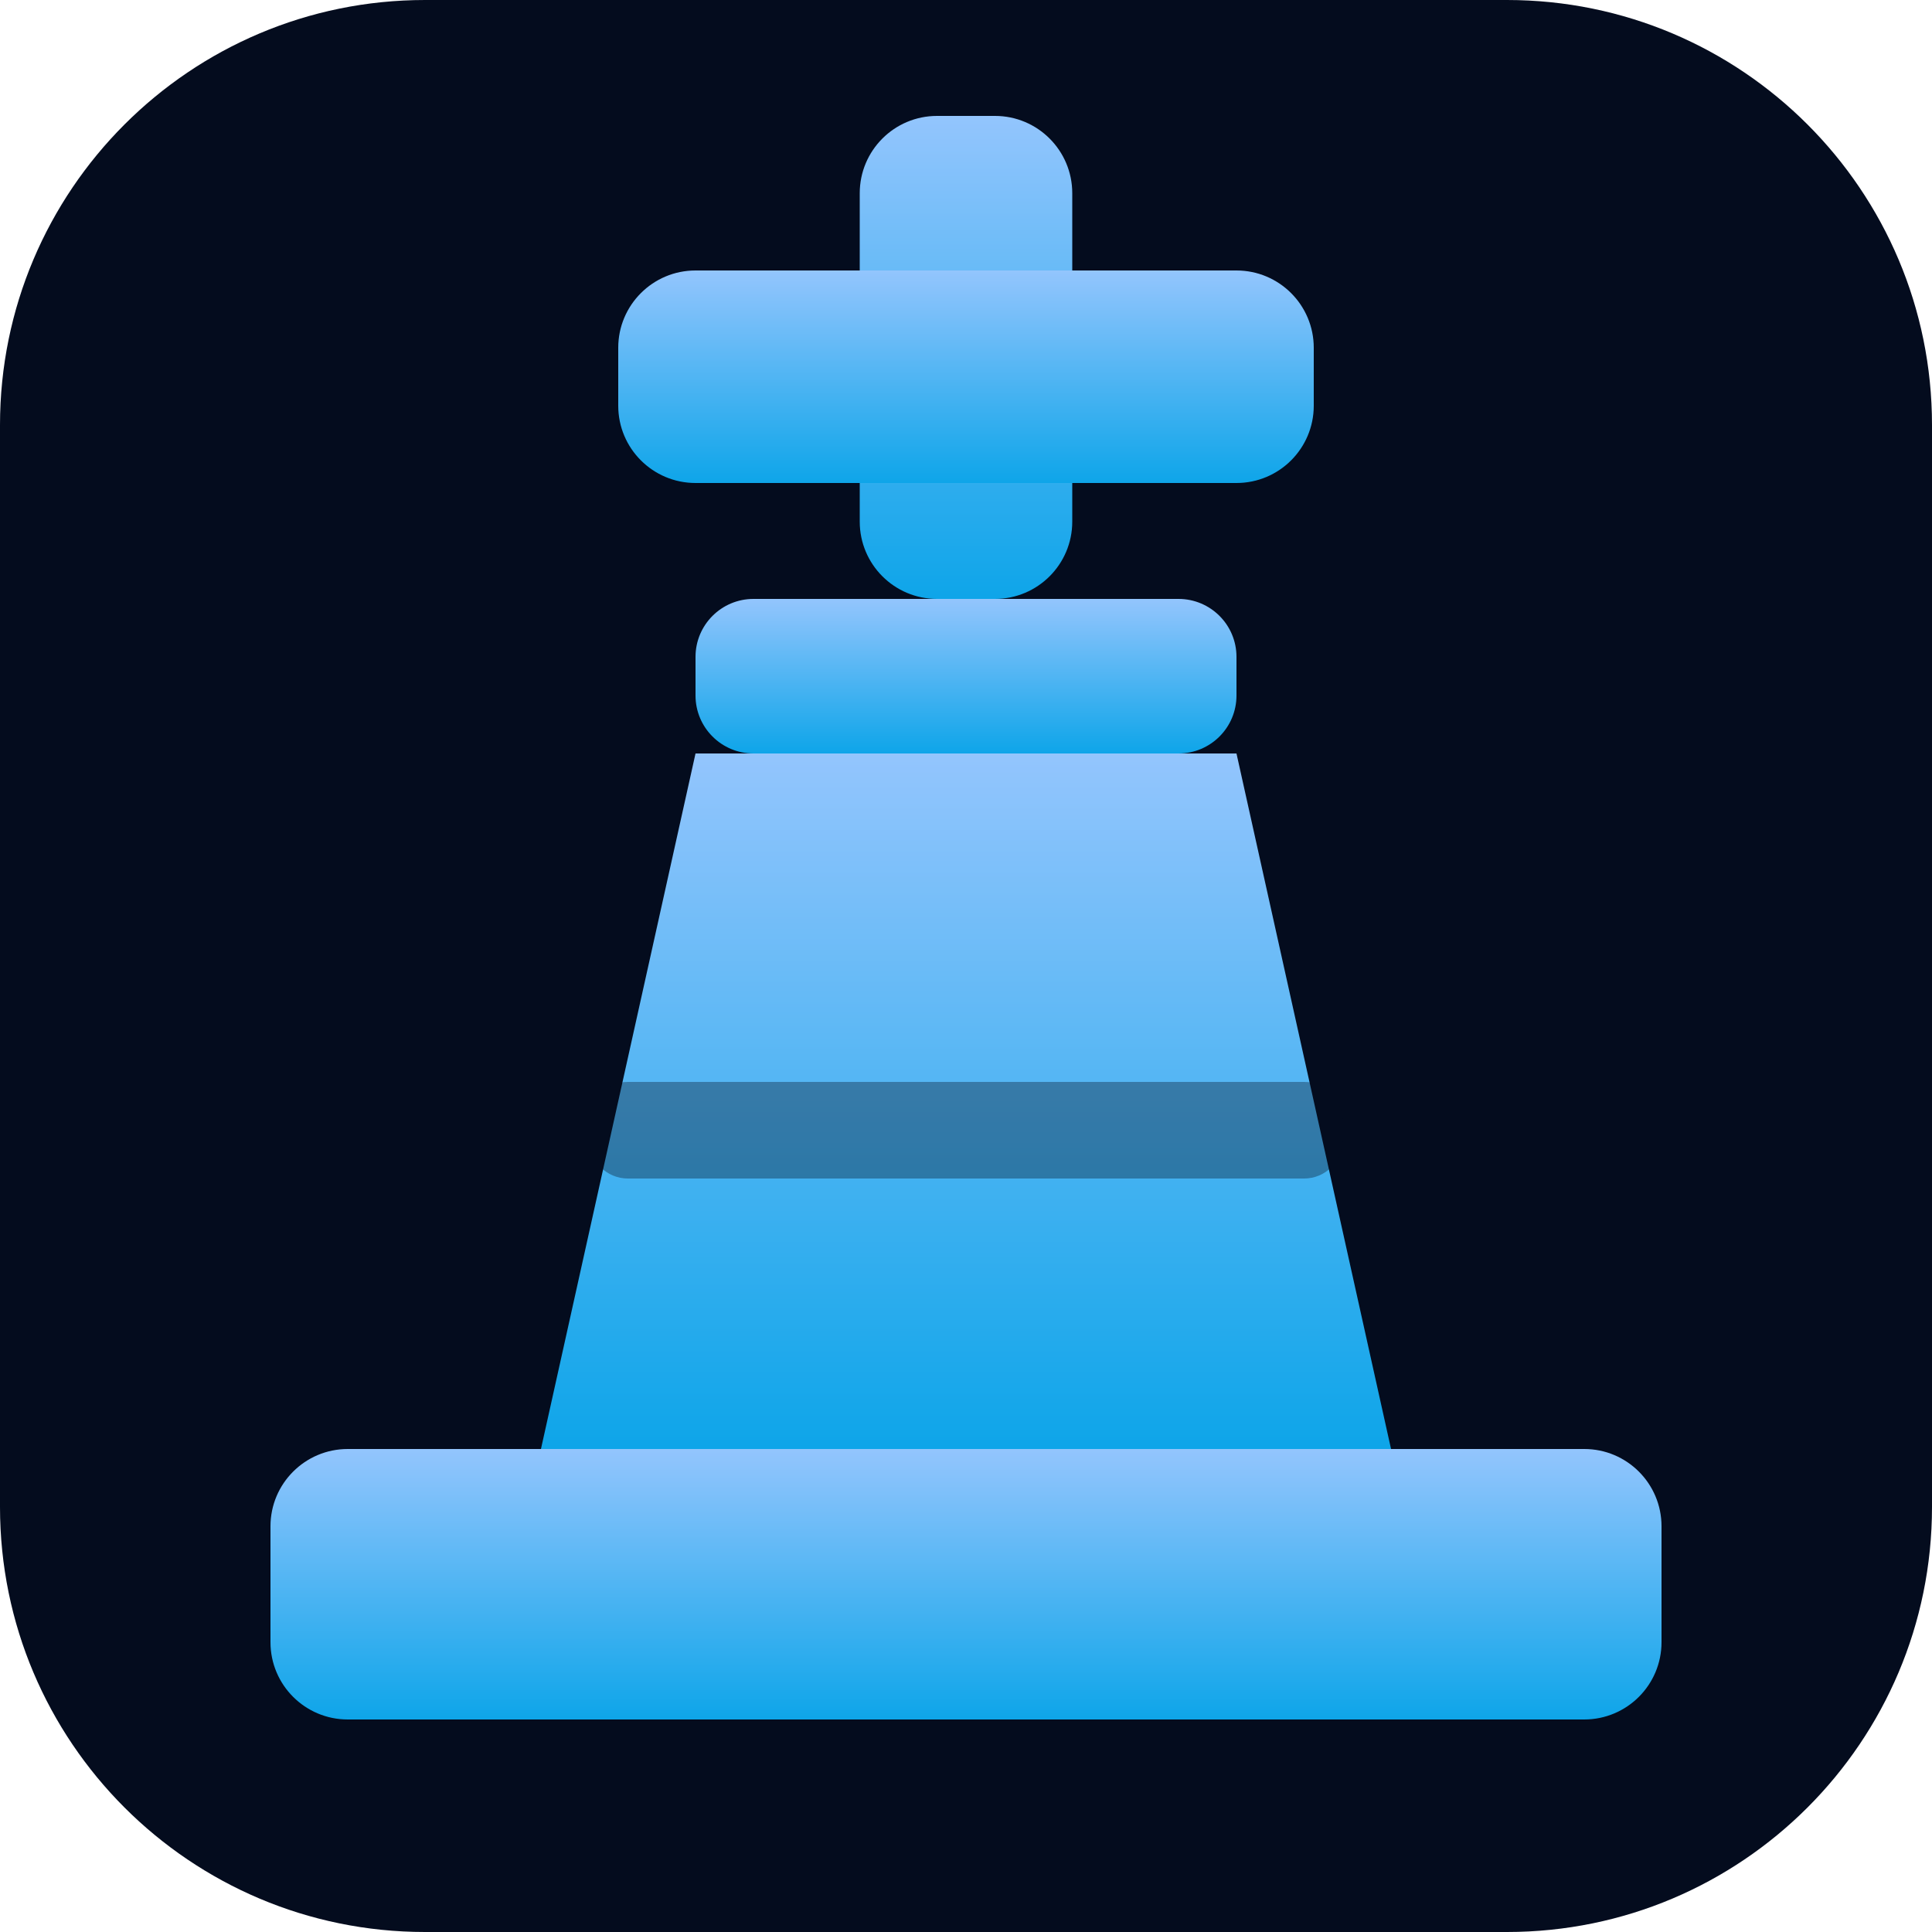
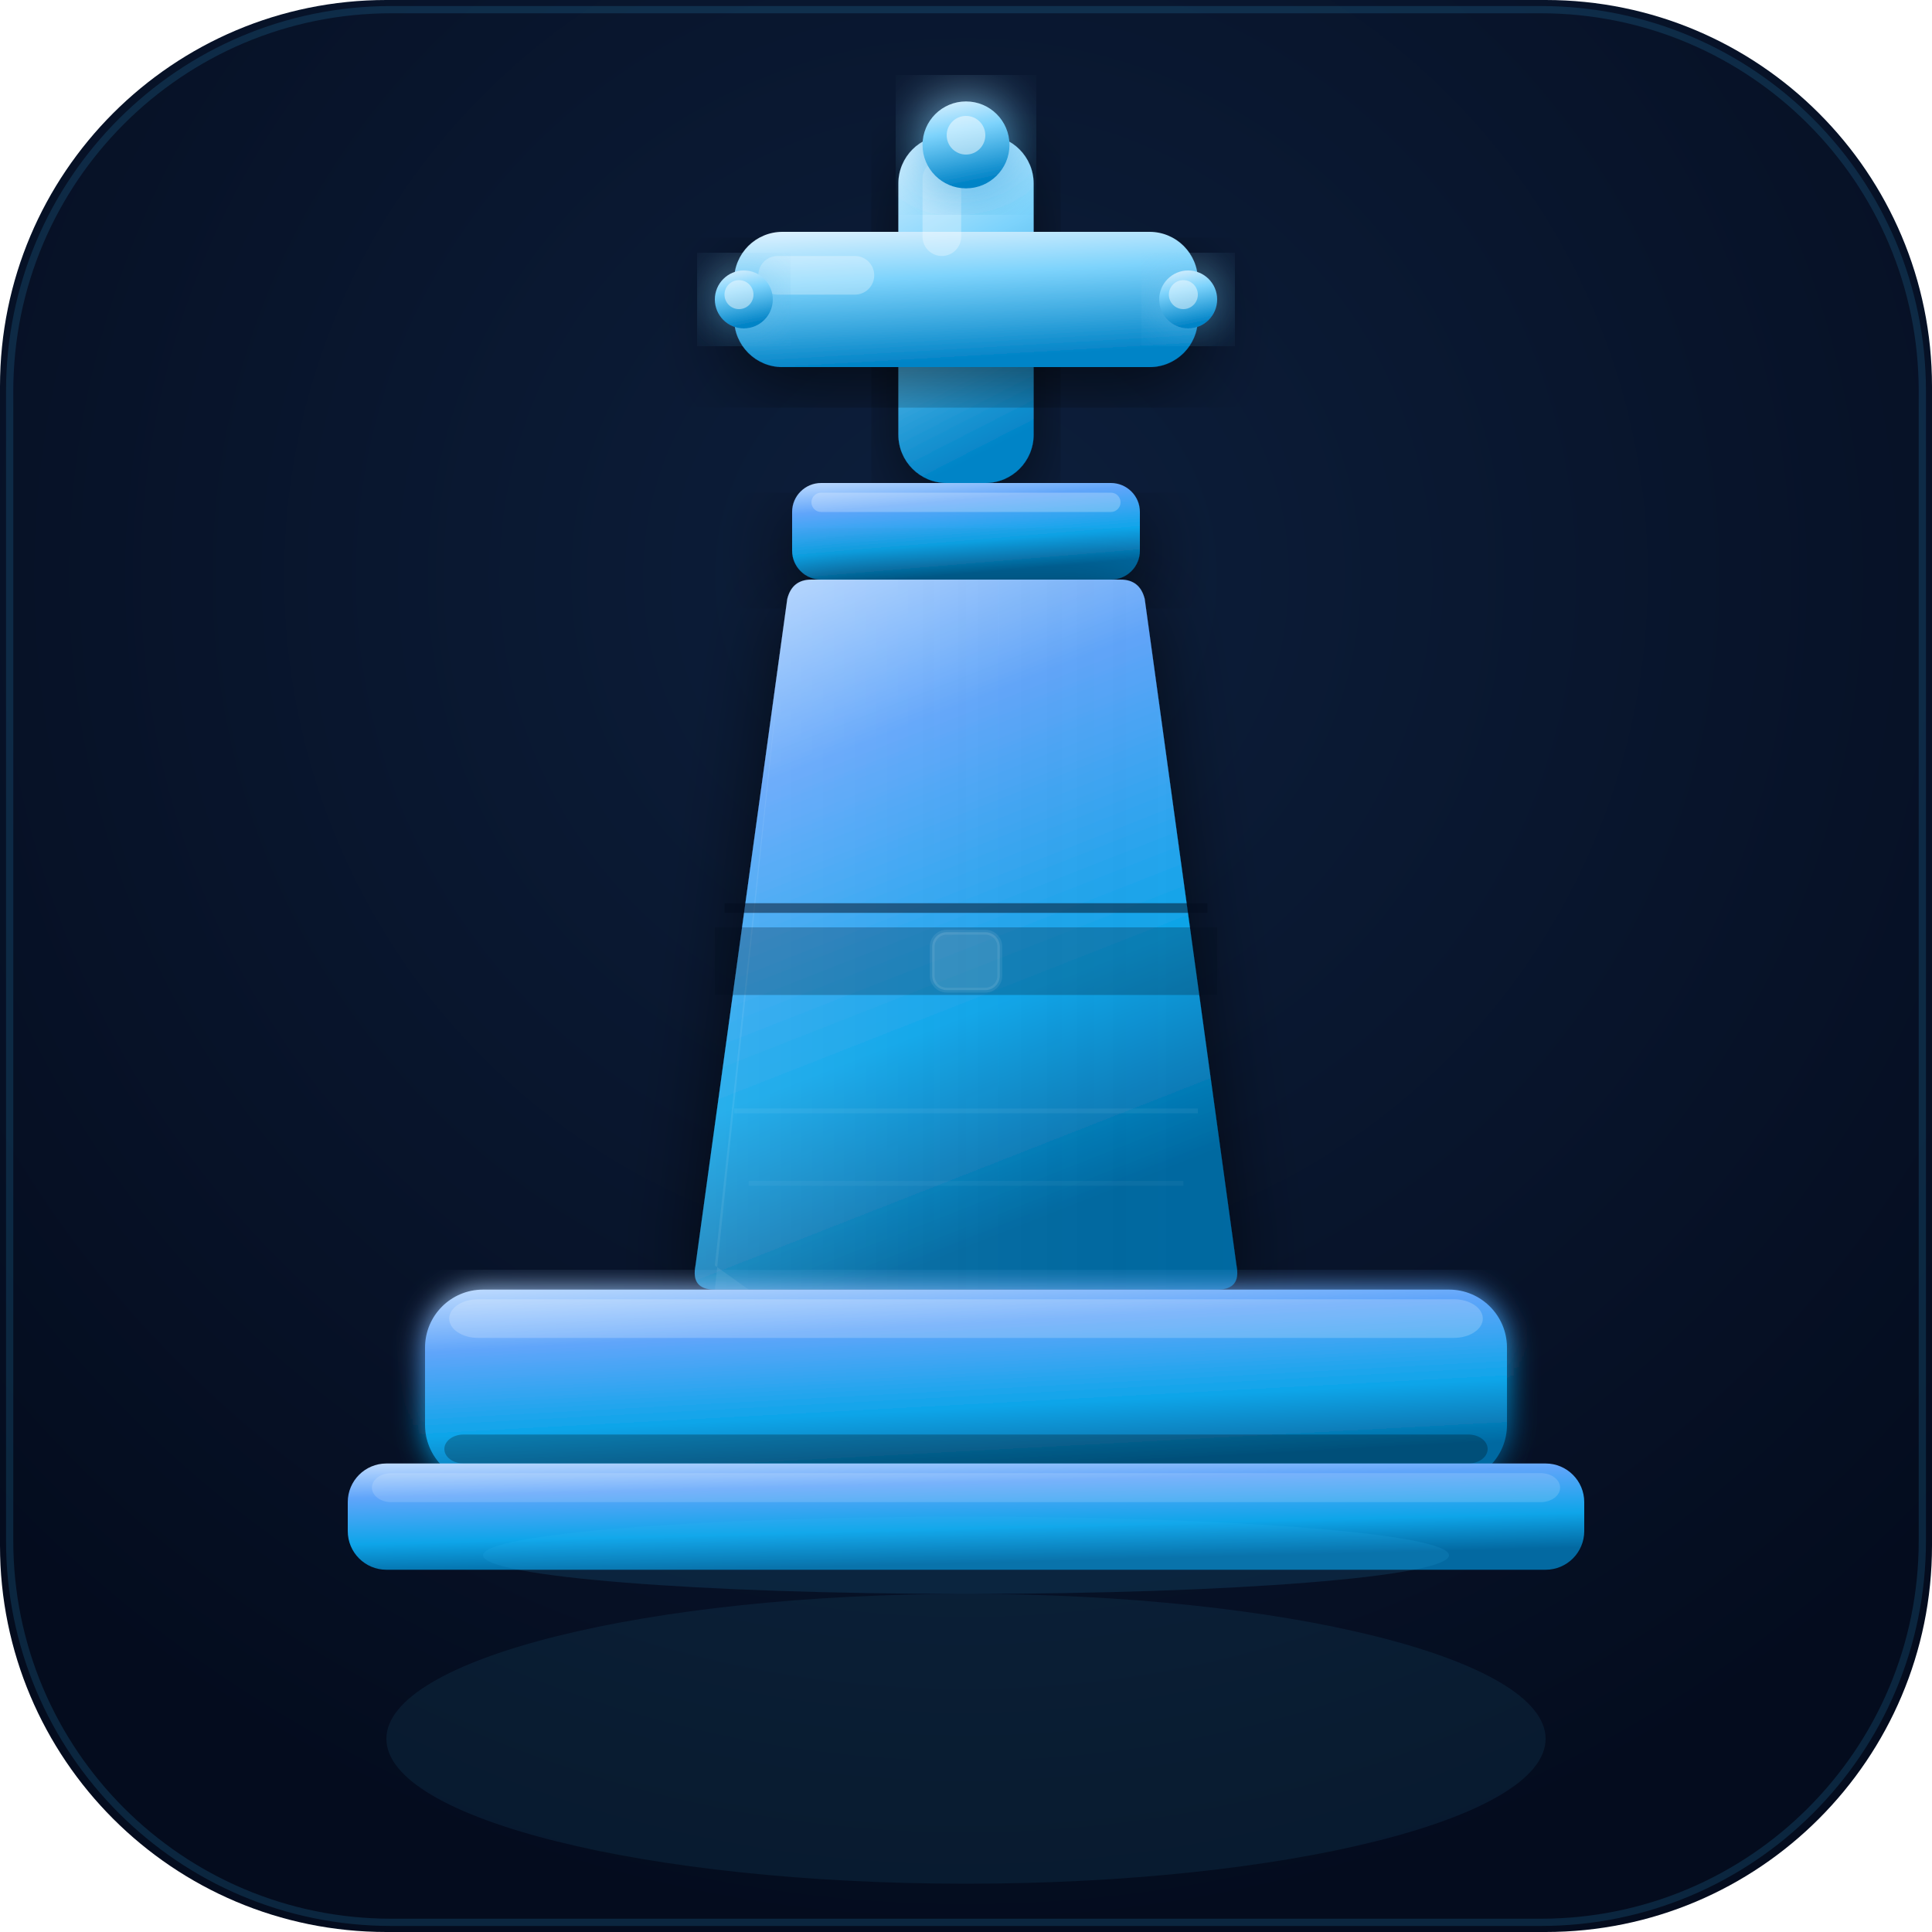
- <svg xmlns="http://www.w3.org/2000/svg" width="200" height="200" viewBox="0 0 200 200">
-   <rect width="200" height="200" rx="44" fill="#040c1e" />
+ <svg xmlns="http://www.w3.org/2000/svg" width="400" height="400" viewBox="0 0 400 400">
  <defs>
-     <linearGradient id="kg" x1="0" y1="0" x2="0" y2="1">
-       <stop offset="0%" stop-color="#93c5fd" />
-       <stop offset="100%" stop-color="#0ea5e9" />
+     <radialGradient id="bgGrad" cx="50%" cy="30%" r="70%">
+       <stop offset="0%" stop-color="#0d1f3c" />
+       <stop offset="100%" stop-color="#040c1e" />
+     </radialGradient>
+     <linearGradient id="mainGrad" x1="0" y1="0" x2="0.3" y2="1">
+       <stop offset="0%" stop-color="#bfdbfe" />
+       <stop offset="30%" stop-color="#60a5fa" />
+       <stop offset="70%" stop-color="#0ea5e9" />
+       <stop offset="100%" stop-color="#0369a1" />
    </linearGradient>
+     <linearGradient id="crossGrad" x1="0" y1="0" x2="0.2" y2="1">
+       <stop offset="0%" stop-color="#e0f2fe" />
+       <stop offset="40%" stop-color="#7dd3fc" />
+       <stop offset="100%" stop-color="#0284c7" />
+     </linearGradient>
+     <linearGradient id="sheenGrad" x1="0" y1="0" x2="1" y2="0">
+       <stop offset="0%" stop-color="rgba(255,255,255,0.12)" />
+       <stop offset="40%" stop-color="rgba(255,255,255,0.04)" />
+       <stop offset="100%" stop-color="rgba(0,0,0,0)" />
+     </linearGradient>
+     <filter id="glow" x="-30%" y="-30%" width="160%" height="160%">
+       <feGaussianBlur stdDeviation="6" result="blur" />
+       <feMerge>
+         <feMergeNode in="blur" />
+         <feMergeNode in="SourceGraphic" />
+       </feMerge>
+     </filter>
+     <filter id="shadow" x="-20%" y="-10%" width="140%" height="140%">
+       <feDropShadow dx="0" dy="4" stdDeviation="8" flood-color="rgba(0,0,0,0.6)" />
+     </filter>
+     <filter id="baseGlow">
+       <feGaussianBlur stdDeviation="3" result="blur" />
+       <feMerge>
+         <feMergeNode in="blur" />
+         <feMergeNode in="SourceGraphic" />
+       </feMerge>
+     </filter>
  </defs>
-   <rect x="89" y="12" width="22" height="50" rx="8" fill="url(#kg)" />
-   <rect x="64" y="28" width="72" height="22" rx="8" fill="url(#kg)" />
-   <rect x="72" y="62" width="56" height="16" rx="6" fill="url(#kg)" />
-   <polygon points="72,78 128,78 144,150 56,150" fill="url(#kg)" />
-   <rect x="61" y="112" width="78" height="10" rx="4" fill="#040c1e" opacity="0.35" />
-   <rect x="28" y="150" width="144" height="28" rx="8" fill="url(#kg)" />
+   <rect width="400" height="400" rx="80" fill="url(#bgGrad)" />
+   <rect x="2" y="2" width="396" height="396" rx="79" fill="none" stroke="rgba(56,189,248,0.15)" stroke-width="1.5" />
+   <ellipse cx="200" cy="360" rx="120" ry="30" fill="rgba(56,189,248,0.08)" />
+   <rect x="186" y="28" width="28" height="72" rx="10" fill="url(#crossGrad)" filter="url(#shadow)" />
+   <rect x="152" y="48" width="96" height="28" rx="10" fill="url(#crossGrad)" filter="url(#shadow)" />
+   <rect x="191" y="33" width="8" height="20" rx="4" fill="rgba(255,255,255,0.3)" />
+   <rect x="157" y="53" width="24" height="8" rx="4" fill="rgba(255,255,255,0.3)" />
+   <rect x="164" y="100" width="72" height="20" rx="6" fill="url(#mainGrad)" filter="url(#shadow)" />
+   <rect x="168" y="102" width="64" height="4" rx="2" fill="rgba(255,255,255,0.25)" />
+   <path d="M168,120 L232,120 Q236,120 237,124 L256,262 Q257,267 252,267 L148,267 Q143,267 144,262 L163,124 Q164,120 168,120 Z" fill="url(#mainGrad)" filter="url(#shadow)" />
+   <path d="M168,120 L163,124 L148,262 L155,267 L148,267 L163,124 L168,120Z" fill="rgba(255,255,255,0.08)" />
+   <path d="M168,120 L232,120 Q236,120 237,124 L256,262 Q257,267 252,267 L148,267 Q143,267 144,262 L163,124 Q164,120 168,120 Z" fill="url(#sheenGrad)" />
+   <path d="M150,188 L250,188" stroke="rgba(2,12,30,0.5)" stroke-width="2" />
+   <rect x="148" y="192" width="104" height="14" rx="0" fill="rgba(2,12,30,0.25)" />
+   <rect x="193" y="193" width="14" height="12" rx="3" fill="rgba(255,255,255,0.12)" stroke="rgba(255,255,255,0.08)" stroke-width="1" />
+   <path d="M152,230 L248,230" stroke="rgba(255,255,255,0.06)" stroke-width="1" />
+   <path d="M155,245 L245,245" stroke="rgba(255,255,255,0.04)" stroke-width="1" />
+   <rect x="88" y="267" width="224" height="40" rx="12" fill="url(#mainGrad)" filter="url(#baseGlow)" />
+   <rect x="93" y="269" width="214" height="8" rx="6" fill="rgba(255,255,255,0.2)" />
+   <rect x="92" y="297" width="216" height="6" rx="4" fill="rgba(0,0,0,0.25)" />
+   <rect x="72" y="303" width="256" height="22" rx="8" fill="url(#mainGrad)" />
+   <rect x="77" y="305" width="246" height="6" rx="4" fill="rgba(255,255,255,0.15)" />
+   <circle cx="200" cy="30" r="9" fill="url(#crossGrad)" filter="url(#glow)" />
+   <circle cx="200" cy="28" r="4" fill="rgba(255,255,255,0.5)" />
+   <circle cx="154" cy="62" r="6" fill="url(#crossGrad)" filter="url(#glow)" />
+   <circle cx="153" cy="61" r="3" fill="rgba(255,255,255,0.45)" />
+   <circle cx="246" cy="62" r="6" fill="url(#crossGrad)" filter="url(#glow)" />
+   <circle cx="245" cy="61" r="3" fill="rgba(255,255,255,0.45)" />
+   <ellipse cx="200" cy="322" rx="100" ry="8" fill="rgba(56,189,248,0.12)" />
</svg>
